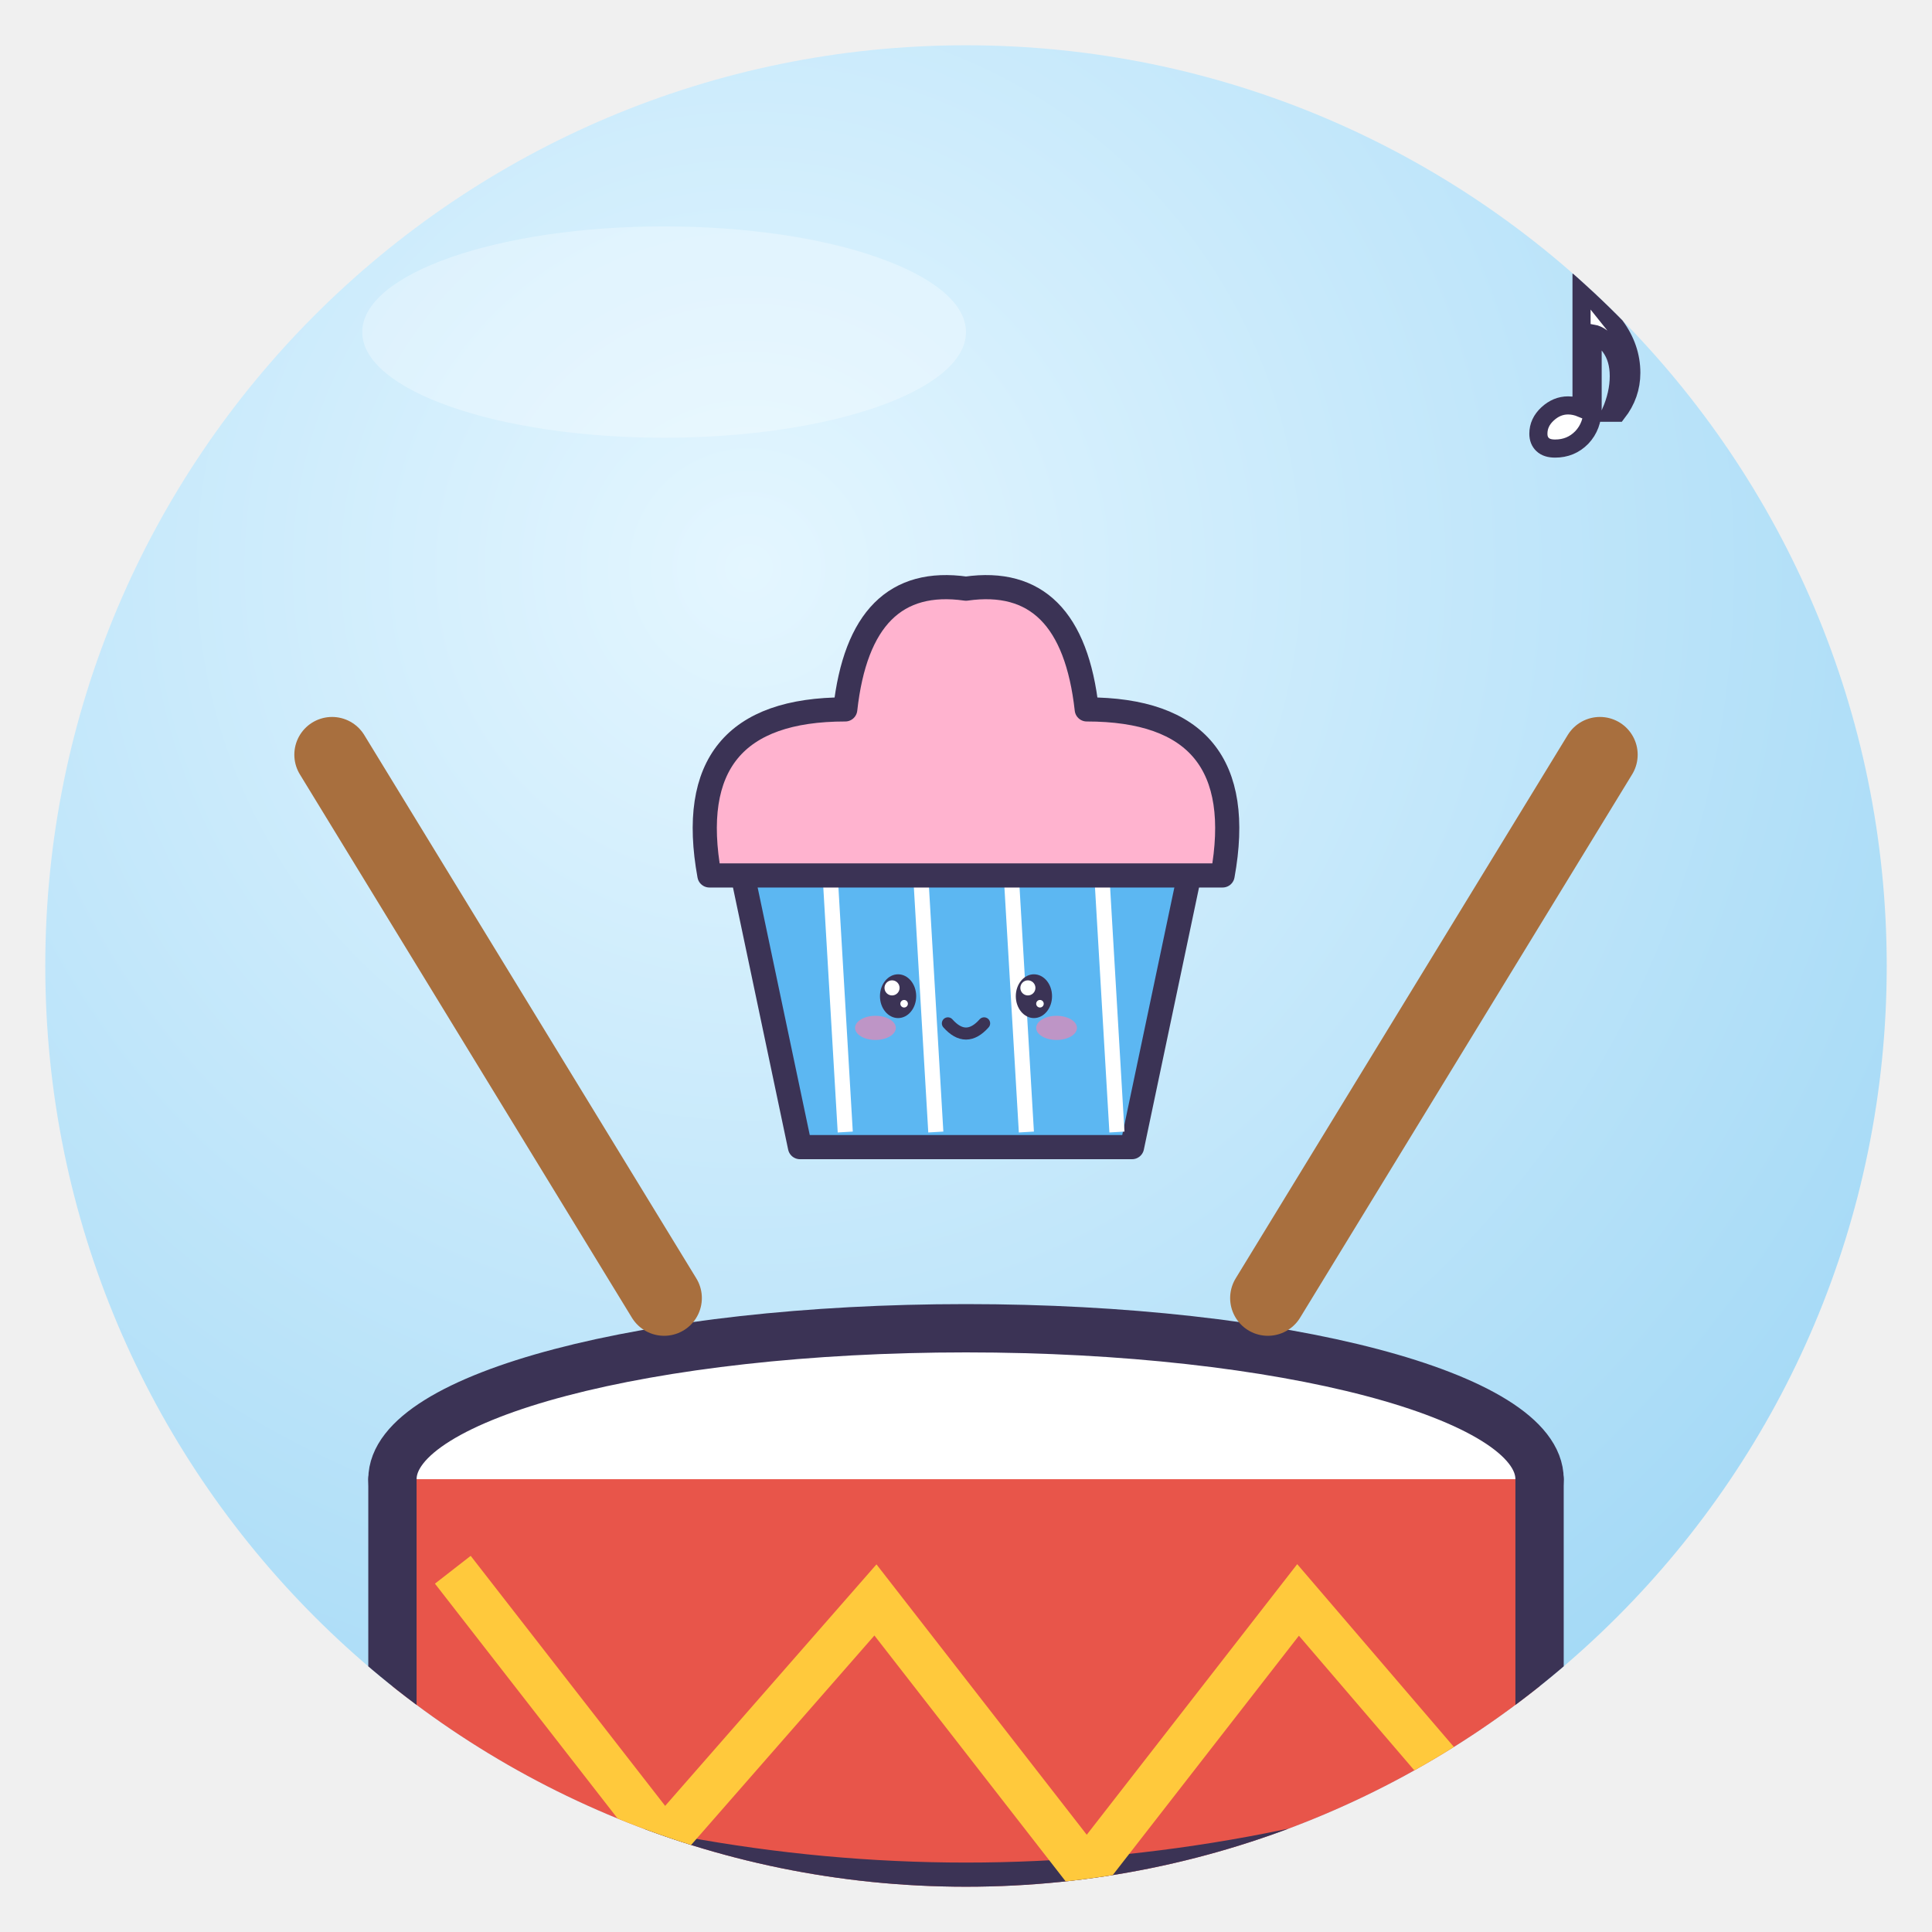
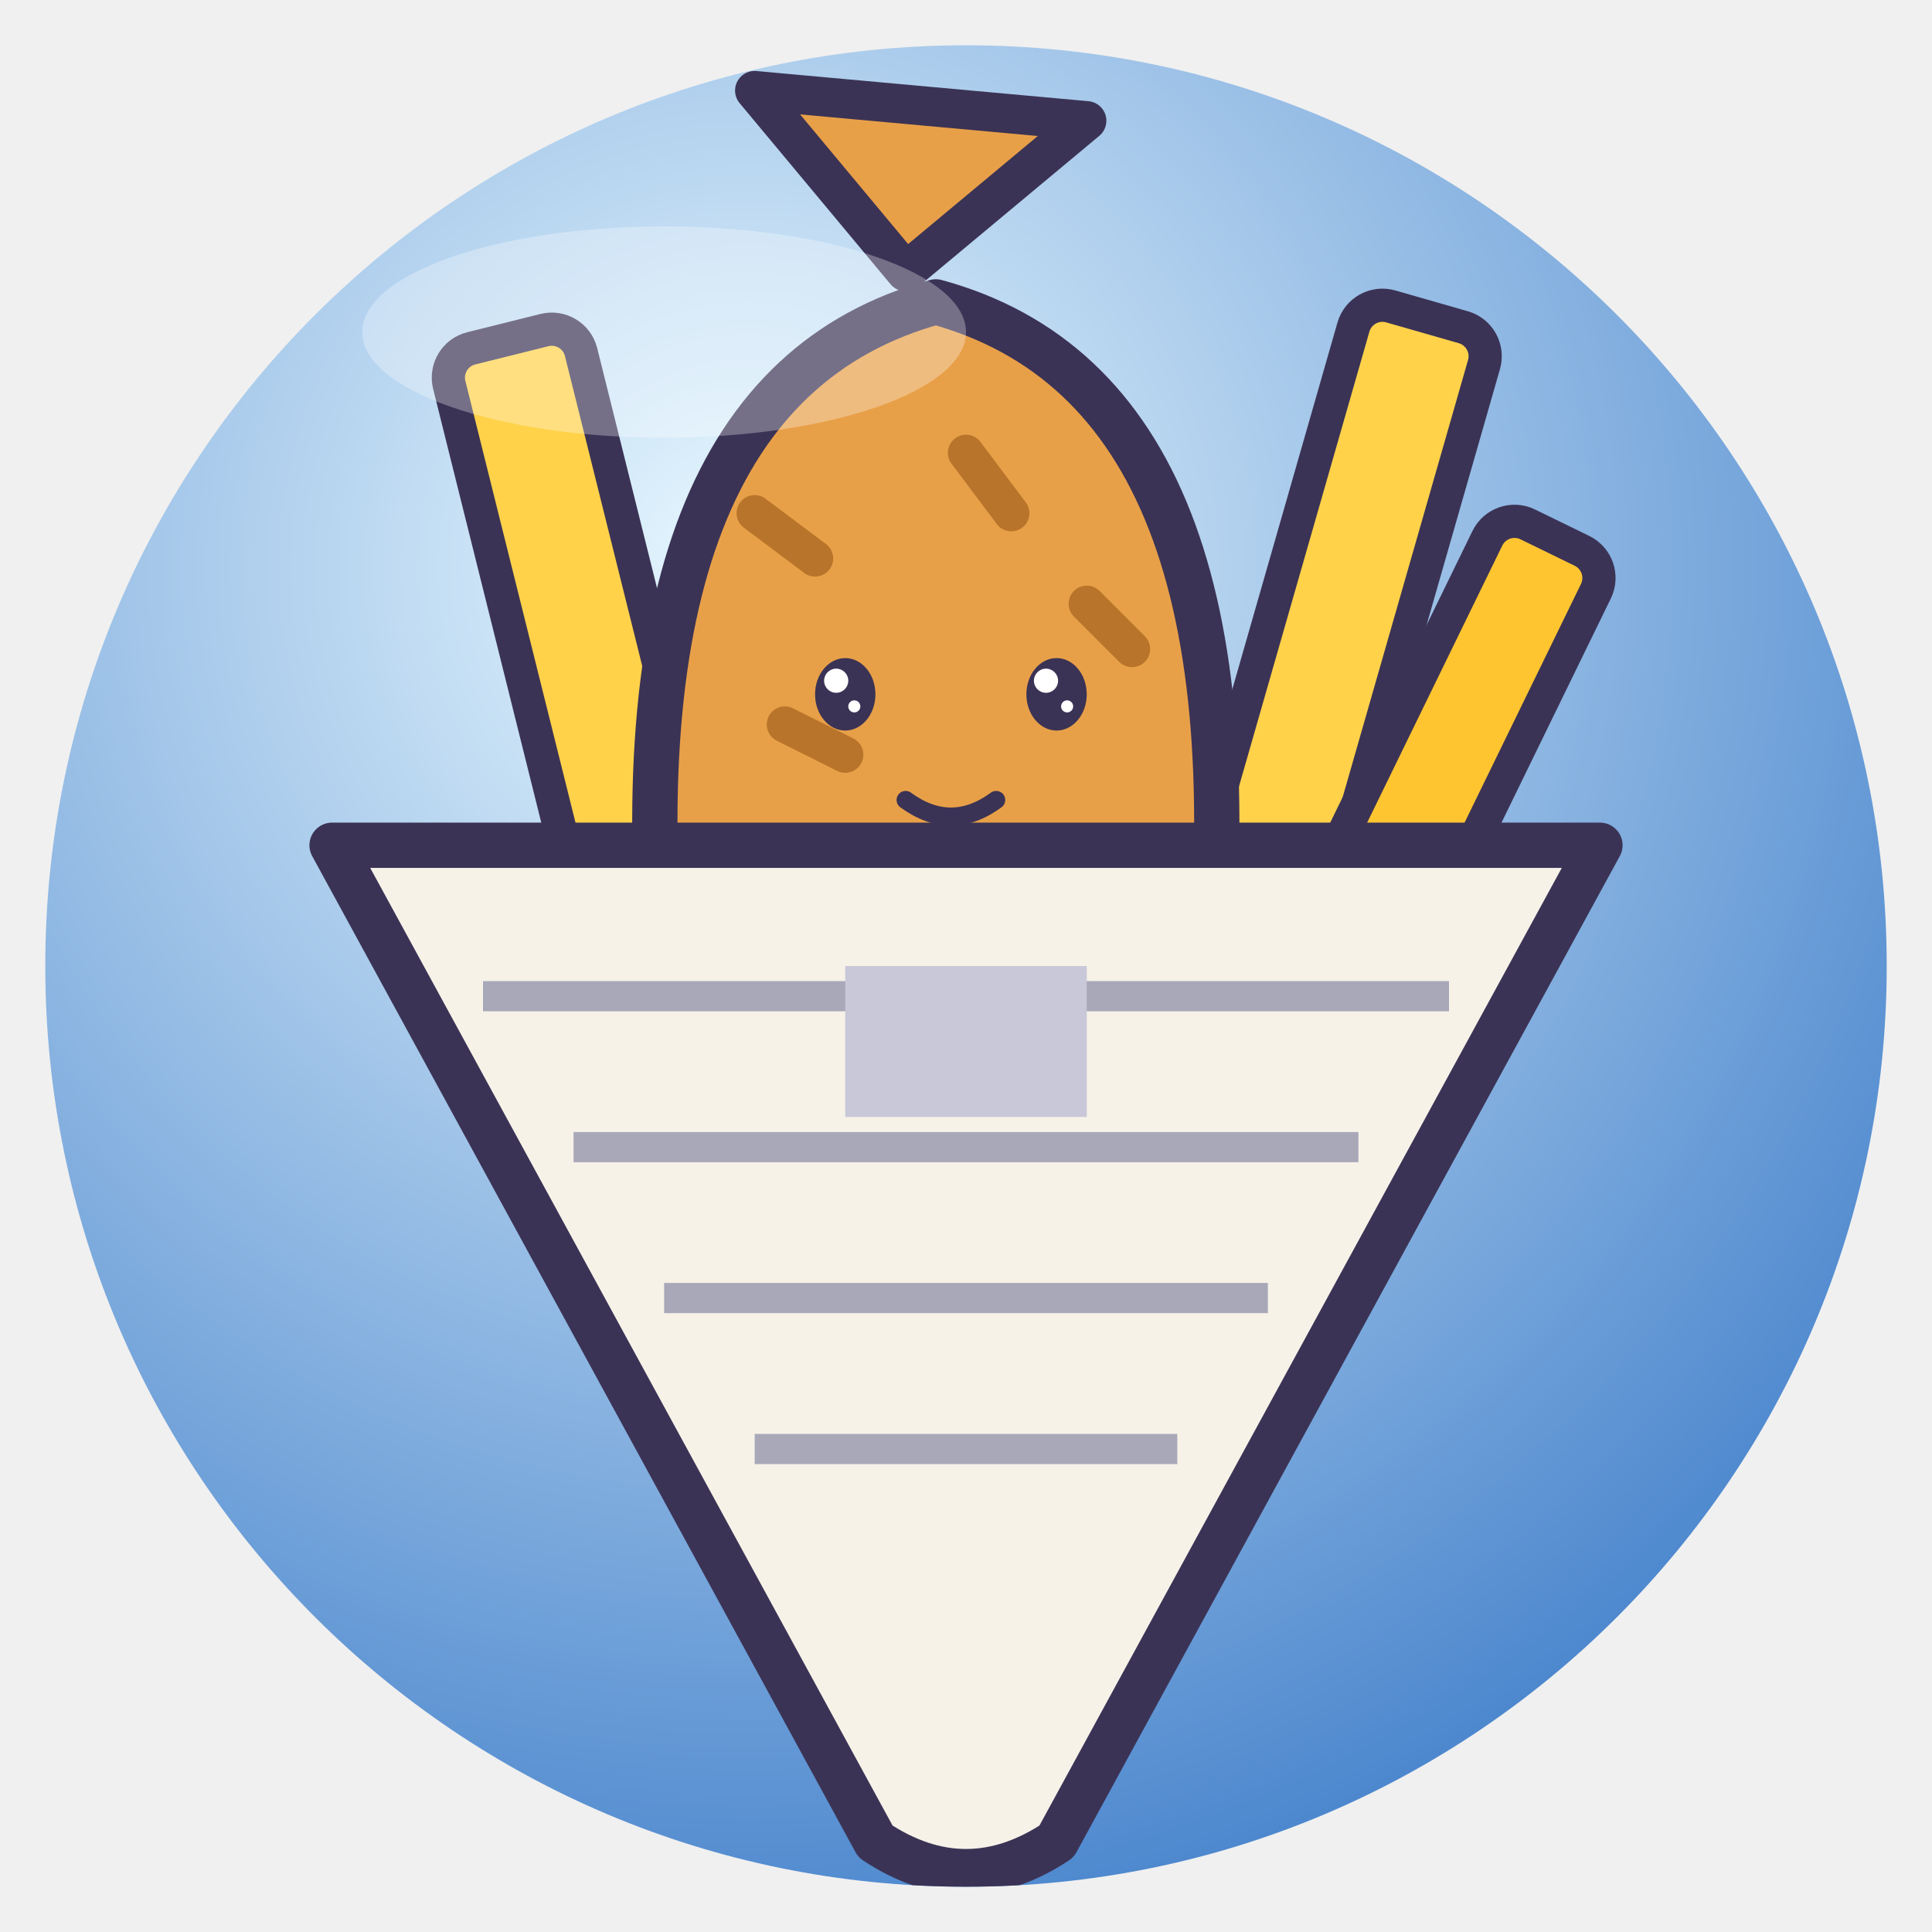
<svg xmlns="http://www.w3.org/2000/svg" viewBox="0 0 128 128" width="128" height="128">
  <defs>
    <radialGradient id="g" cx="38%" cy="28%" r="85%">
-       <stop offset="0" stop-color="#E4F6FF" />
-       <stop offset="1" stop-color="#9DD6F5" />
+       <stop offset="0" stop-color="#E8F8FF" />
+       <stop offset="1" stop-color="#3A7AC8" />
    </radialGradient>
    <clipPath id="c">
      <circle cx="64" cy="64" r="61" />
    </clipPath>
  </defs>
  <circle cx="64" cy="64" r="61" fill="url(#g)" />
  <g clip-path="url(#c)">
-     <ellipse cx="64" cy="98" rx="38" ry="10" fill="#fff" stroke="#3B3355" stroke-width="3.2" stroke-linejoin="round" stroke-linecap="round" />
-     <path d="M26 98 V118 Q64 132 102 118 V98" fill="#E8554A" stroke="#3B3355" stroke-width="3.2" stroke-linejoin="round" stroke-linecap="round" />
-     <path d="M30 104 L44 122 L58 106 L72 124 L86 106 L98 120" fill="none" stroke="#FFC93C" stroke-width="3" />
-     <g transform="translate(64 54) rotate(0) scale(0.5 0.5) translate(-64 -64)">
-       <path d="M34 70 H94 L86 108 H42Z" fill="#5CB7F2" stroke="#3B3355" stroke-width="3.2" stroke-linejoin="round" stroke-linecap="round" />
-       <path d="M46 72 L48 106" stroke="#fff" stroke-width="2" />
-       <path d="M58 72 L60 106" stroke="#fff" stroke-width="2" />
-       <path d="M70 72 L72 106" stroke="#fff" stroke-width="2" />
-       <path d="M82 72 L84 106" stroke="#fff" stroke-width="2" />
-       <path d="M30 72 Q26 50 48 50 Q50 32 64 34 Q78 32 80 50 Q102 50 98 72Z" fill="#FFB3CF" stroke="#3B3355" stroke-width="3.2" stroke-linejoin="round" stroke-linecap="round" />
-       <ellipse cx="55" cy="88" rx="2.4" ry="2.9" fill="#3B3355" />
-       <circle cx="54.2" cy="86.9" r="1.0" fill="#fff" />
-       <circle cx="55.8" cy="89.0" r="0.5" fill="#fff" />
-       <ellipse cx="73" cy="88" rx="2.4" ry="2.9" fill="#3B3355" />
-       <circle cx="72.2" cy="86.9" r="1.0" fill="#fff" />
-       <circle cx="73.8" cy="89.0" r="0.5" fill="#fff" />
-       <ellipse cx="52.0" cy="92.2" rx="2.7" ry="1.6" fill="#FF7FA8" opacity=".6" />
-       <ellipse cx="76.0" cy="92.2" rx="2.7" ry="1.6" fill="#FF7FA8" opacity=".6" />
-       <path d="M61.6 91.6 Q64 94.3 66.4 91.6" fill="none" stroke="#3B3355" stroke-linejoin="round" stroke-linecap="round" stroke-width="1.6" />
-     </g>
-     <path d="M22 50 L44 86 M106 50 L84 86" stroke="#A86F3E" stroke-width="5" stroke-linecap="round" />
-     <text x="100" y="30" font-family="Arial" font-weight="700" font-size="20" fill="#fff" stroke="#3B3355" stroke-width="1.2">♪</text>
+     <rect x="34" y="22" width="9" height="40" rx="2" fill="#FFD24A" stroke="#3B3355" stroke-linejoin="round" stroke-linecap="round" stroke-width="2.2" transform="rotate(-14 38 42)" />
+     <rect x="84" y="20" width="9" height="42" rx="2" fill="#FFD24A" stroke="#3B3355" stroke-linejoin="round" stroke-linecap="round" stroke-width="2.2" transform="rotate(16 88 42)" />
+     <rect x="92" y="34" width="8" height="30" rx="2" fill="#FFC530" stroke="#3B3355" stroke-linejoin="round" stroke-linecap="round" stroke-width="2.2" transform="rotate(26 96 50)" />
+     <path d="M60 18 L50 6 L72 8Z" fill="#E8A048" stroke="#3B3355" stroke-linejoin="round" stroke-linecap="round" stroke-width="2.6" />
+     <path d="M44 66 Q40 26 62 20 Q84 26 80 66Z" fill="#E8A048" stroke="#3B3355" stroke-linejoin="round" stroke-linecap="round" stroke-width="3" />
+     <path d="M50 34 l4 3 M64 30 l3 4 M72 40 l3 3 M52 48 l4 2" stroke="#B8742A" stroke-width="2.4" stroke-linecap="round" />
+     <ellipse cx="56" cy="46" rx="2.0" ry="2.4" fill="#3B3355" />
+     <circle cx="55.4" cy="45.1" r="0.8" fill="#fff" />
+     <circle cx="56.6" cy="46.8" r="0.4" fill="#fff" />
+     <ellipse cx="70" cy="46" rx="2.0" ry="2.4" fill="#3B3355" />
+     <circle cx="69.3" cy="45.1" r="0.8" fill="#fff" />
+     <circle cx="70.7" cy="46.8" r="0.4" fill="#fff" />
+     <path d="M60 53 Q63 55.2 66 53" fill="none" stroke="#3B3355" stroke-linejoin="round" stroke-linecap="round" stroke-width="1.2" />
+     <path d="M22 56 L106 56 L70 122 Q64 126 58 122Z" fill="#F6F2E8" stroke="#3B3355" stroke-linejoin="round" stroke-linecap="round" stroke-width="3" />
+     <path d="M32 66 H96 M38 76 H90 M44 86 H84 M50 96 H78" stroke="#A8A8B8" stroke-width="2" />
+     <rect x="56" y="64" width="16" height="10" fill="#C8C8D8" />
  </g>
  <ellipse cx="44" cy="22" rx="20" ry="7" fill="#fff" opacity=".3" />
</svg>
